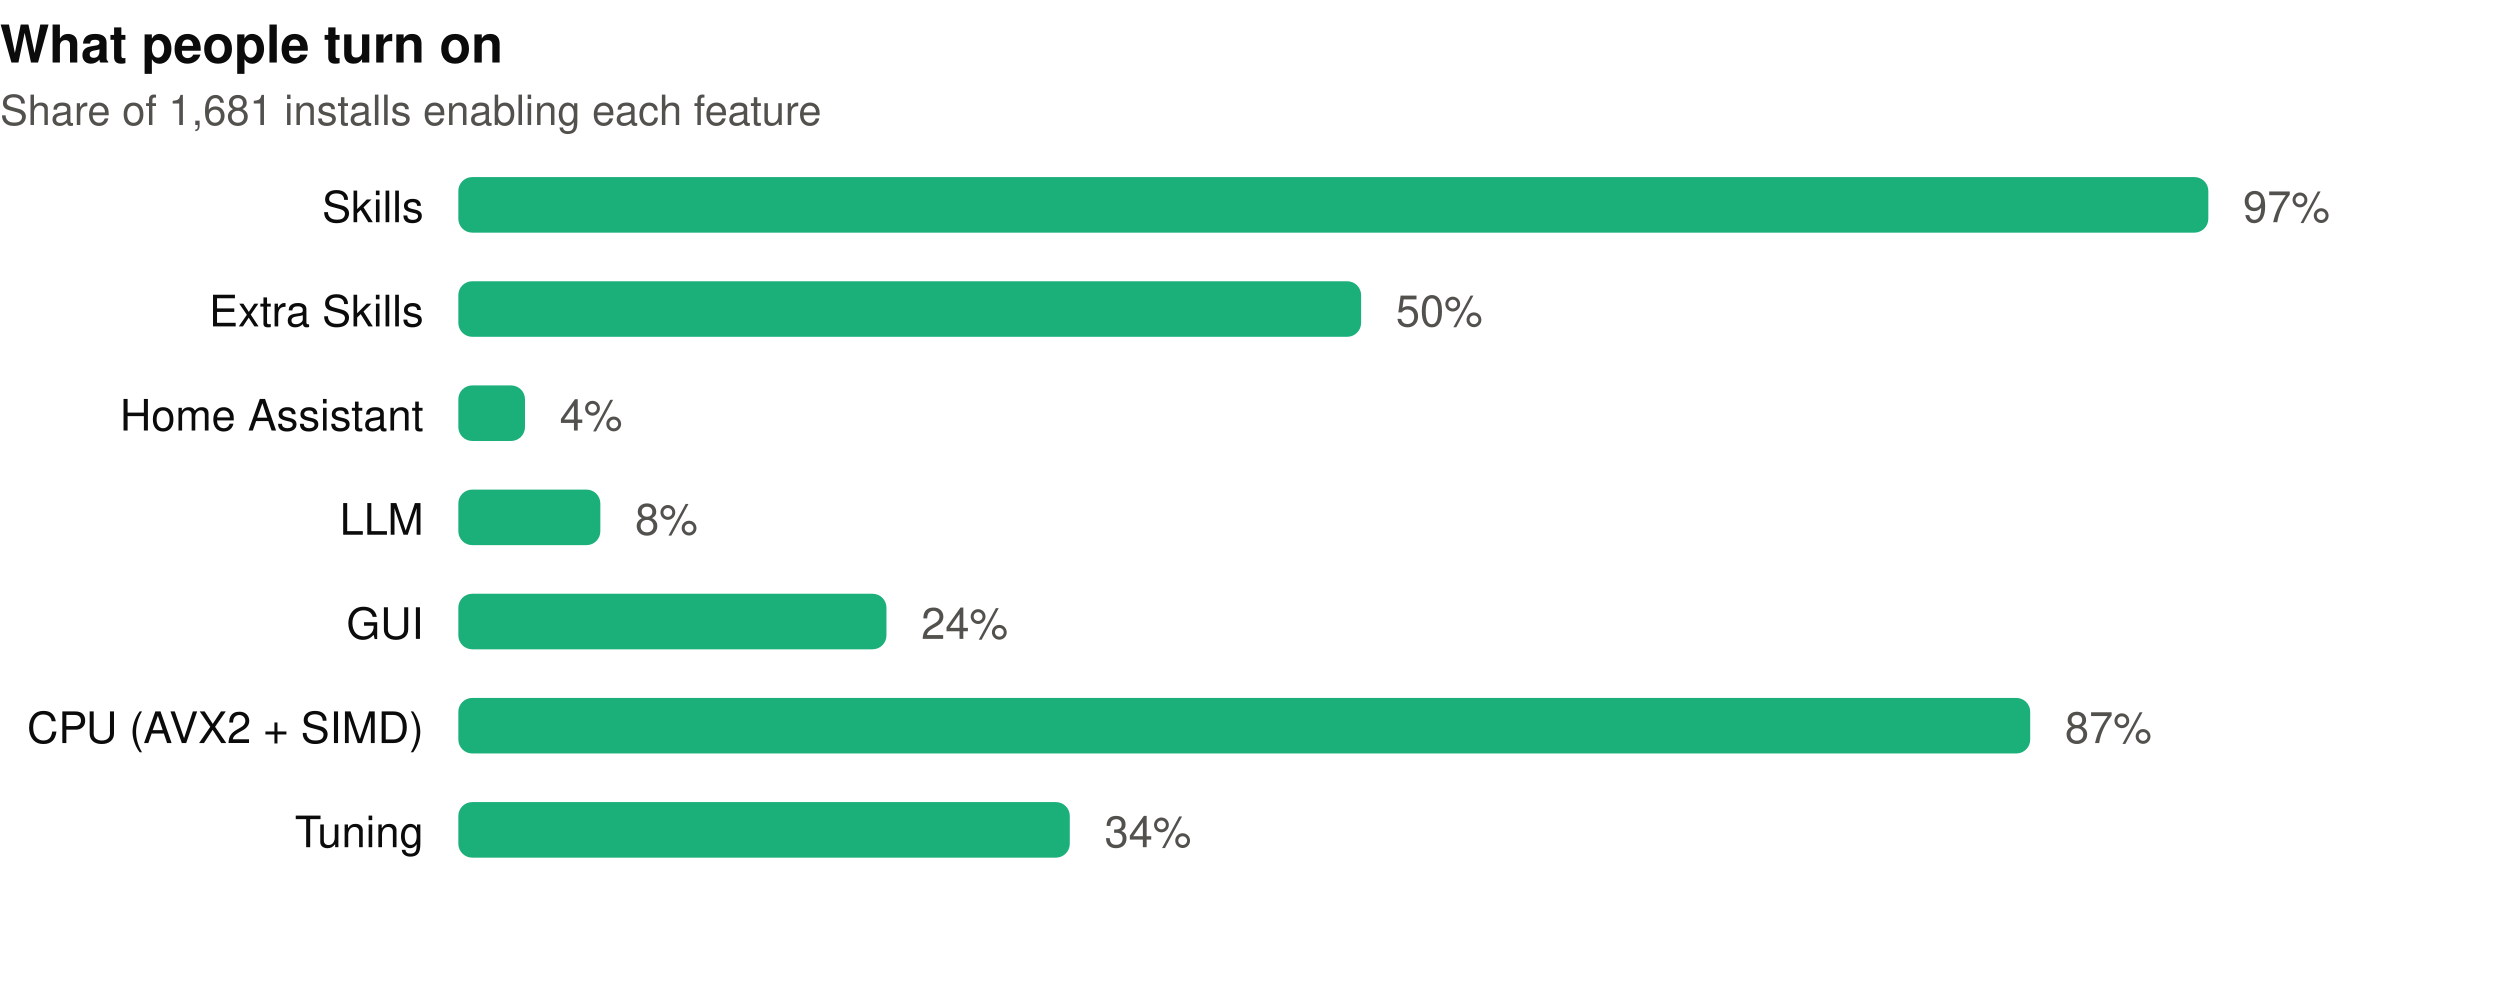
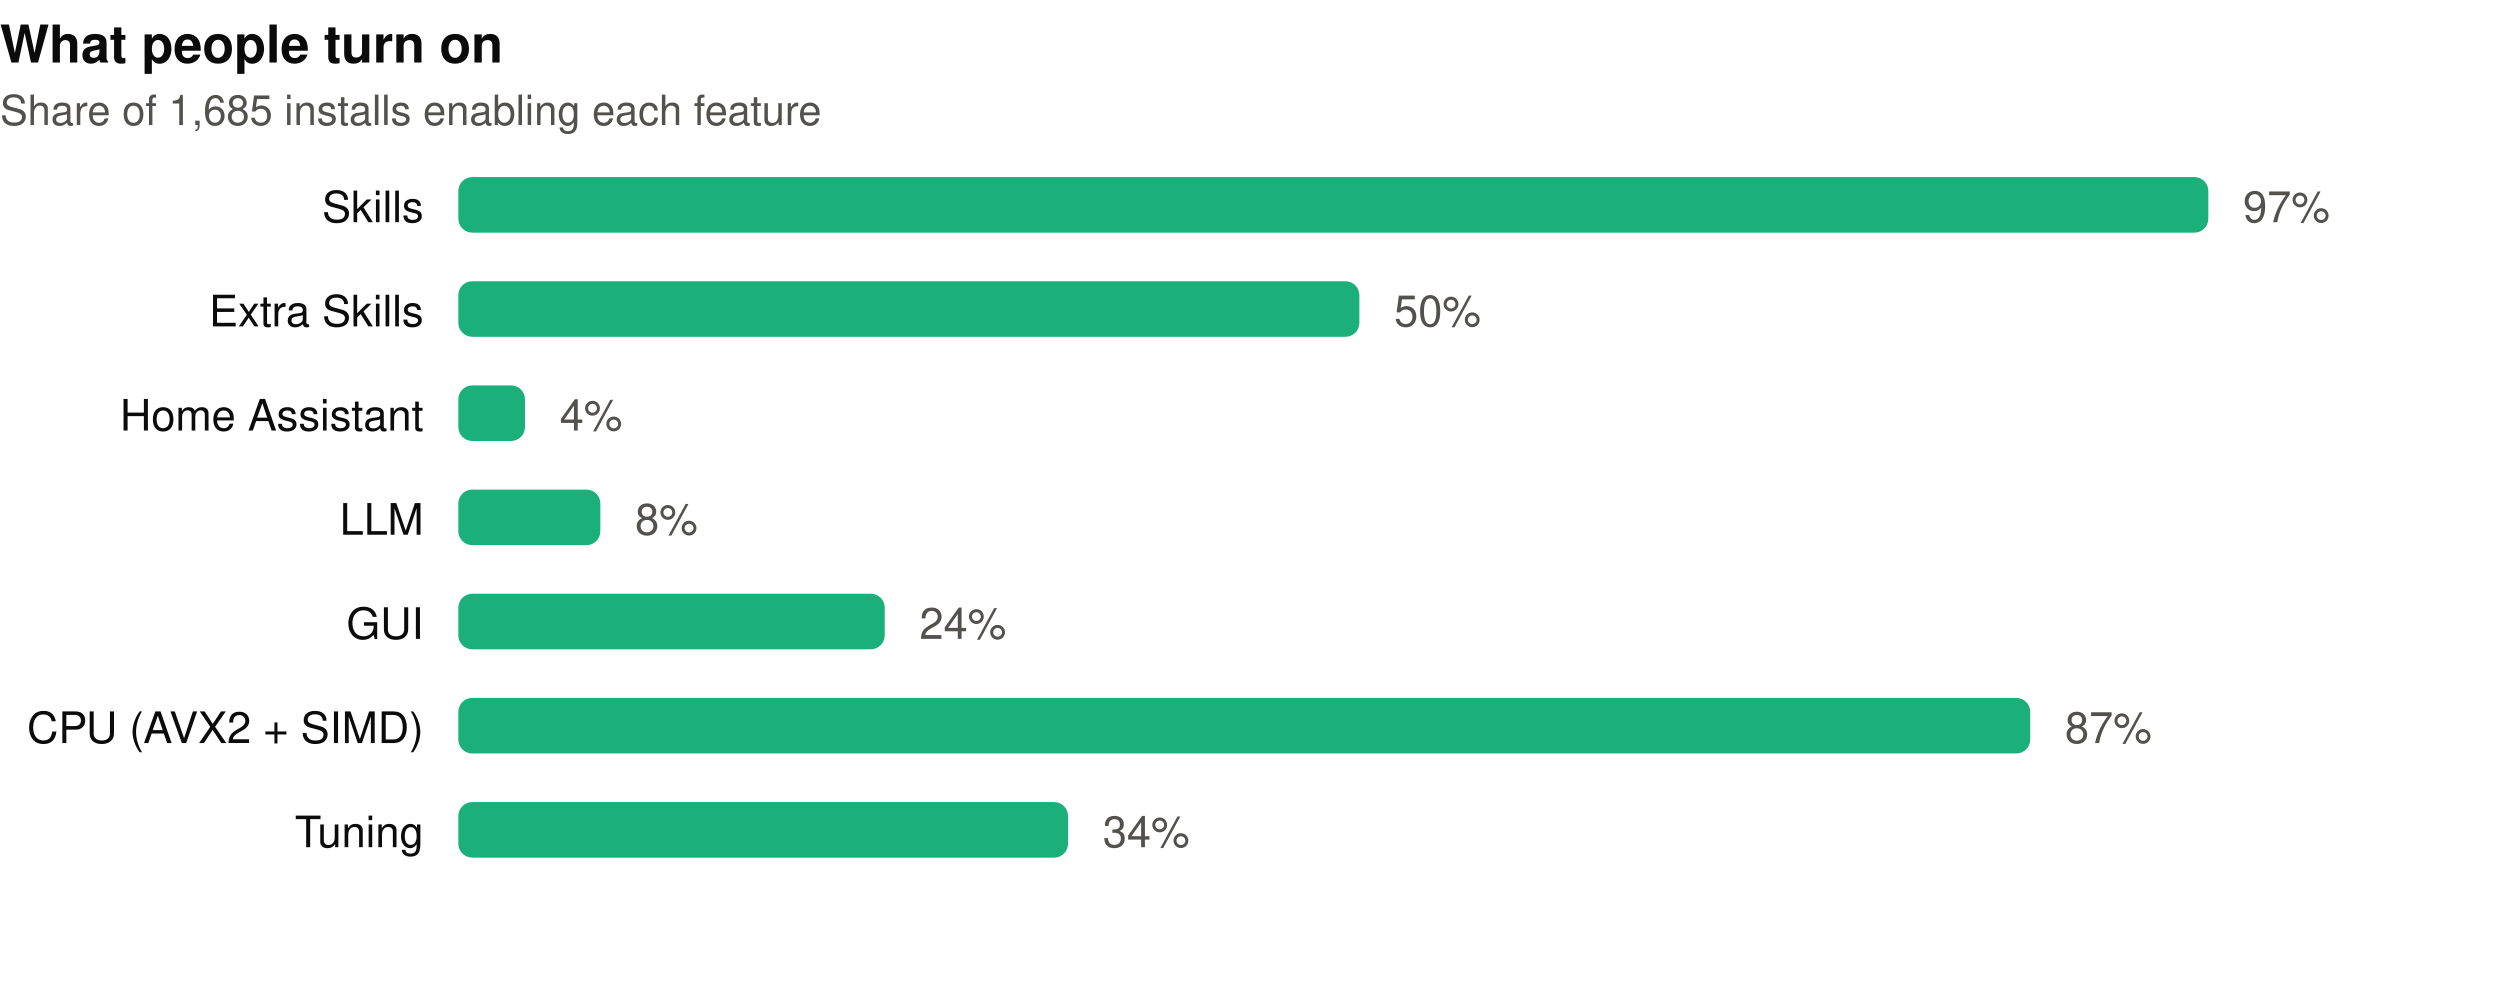
- <svg xmlns="http://www.w3.org/2000/svg" width="720" height="284" viewBox="0 0 720 284" role="img" aria-label="What people turn on. Share of 1,681 installs enabling each feature">
+ <svg xmlns="http://www.w3.org/2000/svg" width="720" height="284" viewBox="0 0 720 284" role="img" aria-label="What people turn on. Share of 1,685 installs enabling each feature">
  <text x="0" y="18" font-family="ui-sans-serif,-apple-system,BlinkMacSystemFont,'Segoe UI',Helvetica,Arial,sans-serif" font-size="15" font-weight="600" fill="#0b0b0b">What people turn on</text>
-   <text x="0" y="36" font-family="ui-sans-serif,-apple-system,BlinkMacSystemFont,'Segoe UI',Helvetica,Arial,sans-serif" font-size="12" fill="#52514e">Share of 1,681 installs enabling each feature</text>
+   <text x="0" y="36" font-family="ui-sans-serif,-apple-system,BlinkMacSystemFont,'Segoe UI',Helvetica,Arial,sans-serif" font-size="12" fill="#52514e">Share of 1,685 installs enabling each feature</text>
  <text x="122" y="64.0" text-anchor="end" font-family="ui-sans-serif,-apple-system,BlinkMacSystemFont,'Segoe UI',Helvetica,Arial,sans-serif" font-size="12.5" fill="#0b0b0b">Skills</text>
  <rect x="132" y="51.0" width="504.0" height="16" rx="4" fill="#1baf7a" />
  <text x="646.0" y="64.0" font-family="ui-sans-serif,-apple-system,BlinkMacSystemFont,'Segoe UI',Helvetica,Arial,sans-serif" font-size="12.5" fill="#52514e">97%</text>
  <text x="122" y="94.0" text-anchor="end" font-family="ui-sans-serif,-apple-system,BlinkMacSystemFont,'Segoe UI',Helvetica,Arial,sans-serif" font-size="12.5" fill="#0b0b0b">Extra Skills</text>
-   <rect x="132" y="81.0" width="260.0" height="16" rx="4" fill="#1baf7a" />
-   <text x="402.0" y="94.0" font-family="ui-sans-serif,-apple-system,BlinkMacSystemFont,'Segoe UI',Helvetica,Arial,sans-serif" font-size="12.5" fill="#52514e">50%</text>
+   <rect x="132" y="81.0" width="259.5" height="16" rx="4" fill="#1baf7a" />
+   <text x="401.5" y="94.0" font-family="ui-sans-serif,-apple-system,BlinkMacSystemFont,'Segoe UI',Helvetica,Arial,sans-serif" font-size="12.5" fill="#52514e">50%</text>
  <text x="122" y="124.0" text-anchor="end" font-family="ui-sans-serif,-apple-system,BlinkMacSystemFont,'Segoe UI',Helvetica,Arial,sans-serif" font-size="12.5" fill="#0b0b0b">Home Assistant</text>
  <rect x="132" y="111.0" width="19.2" height="16" rx="4" fill="#1baf7a" />
  <text x="161.2" y="124.0" font-family="ui-sans-serif,-apple-system,BlinkMacSystemFont,'Segoe UI',Helvetica,Arial,sans-serif" font-size="12.5" fill="#52514e">4%</text>
  <text x="122" y="154.0" text-anchor="end" font-family="ui-sans-serif,-apple-system,BlinkMacSystemFont,'Segoe UI',Helvetica,Arial,sans-serif" font-size="12.5" fill="#0b0b0b">LLM</text>
  <rect x="132" y="141.0" width="40.9" height="16" rx="4" fill="#1baf7a" />
  <text x="182.9" y="154.0" font-family="ui-sans-serif,-apple-system,BlinkMacSystemFont,'Segoe UI',Helvetica,Arial,sans-serif" font-size="12.5" fill="#52514e">8%</text>
  <text x="122" y="184.0" text-anchor="end" font-family="ui-sans-serif,-apple-system,BlinkMacSystemFont,'Segoe UI',Helvetica,Arial,sans-serif" font-size="12.5" fill="#0b0b0b">GUI</text>
-   <rect x="132" y="171.0" width="123.3" height="16" rx="4" fill="#1baf7a" />
-   <text x="265.3" y="184.0" font-family="ui-sans-serif,-apple-system,BlinkMacSystemFont,'Segoe UI',Helvetica,Arial,sans-serif" font-size="12.5" fill="#52514e">24%</text>
+   <rect x="132" y="171.0" width="122.8" height="16" rx="4" fill="#1baf7a" />
+   <text x="264.8" y="184.0" font-family="ui-sans-serif,-apple-system,BlinkMacSystemFont,'Segoe UI',Helvetica,Arial,sans-serif" font-size="12.5" fill="#52514e">24%</text>
  <text x="122" y="214.0" text-anchor="end" font-family="ui-sans-serif,-apple-system,BlinkMacSystemFont,'Segoe UI',Helvetica,Arial,sans-serif" font-size="12.5" fill="#0b0b0b">CPU (AVX2 + SIMD)</text>
  <rect x="132" y="201.0" width="452.7" height="16" rx="4" fill="#1baf7a" />
  <text x="594.7" y="214.0" font-family="ui-sans-serif,-apple-system,BlinkMacSystemFont,'Segoe UI',Helvetica,Arial,sans-serif" font-size="12.5" fill="#52514e">87%</text>
  <text x="122" y="244.0" text-anchor="end" font-family="ui-sans-serif,-apple-system,BlinkMacSystemFont,'Segoe UI',Helvetica,Arial,sans-serif" font-size="12.5" fill="#0b0b0b">Tuning</text>
-   <rect x="132" y="231.0" width="176.1" height="16" rx="4" fill="#1baf7a" />
-   <text x="318.1" y="244.0" font-family="ui-sans-serif,-apple-system,BlinkMacSystemFont,'Segoe UI',Helvetica,Arial,sans-serif" font-size="12.5" fill="#52514e">34%</text>
+   <rect x="132" y="231.0" width="175.6" height="16" rx="4" fill="#1baf7a" />
+   <text x="317.6" y="244.0" font-family="ui-sans-serif,-apple-system,BlinkMacSystemFont,'Segoe UI',Helvetica,Arial,sans-serif" font-size="12.5" fill="#52514e">34%</text>
</svg>
